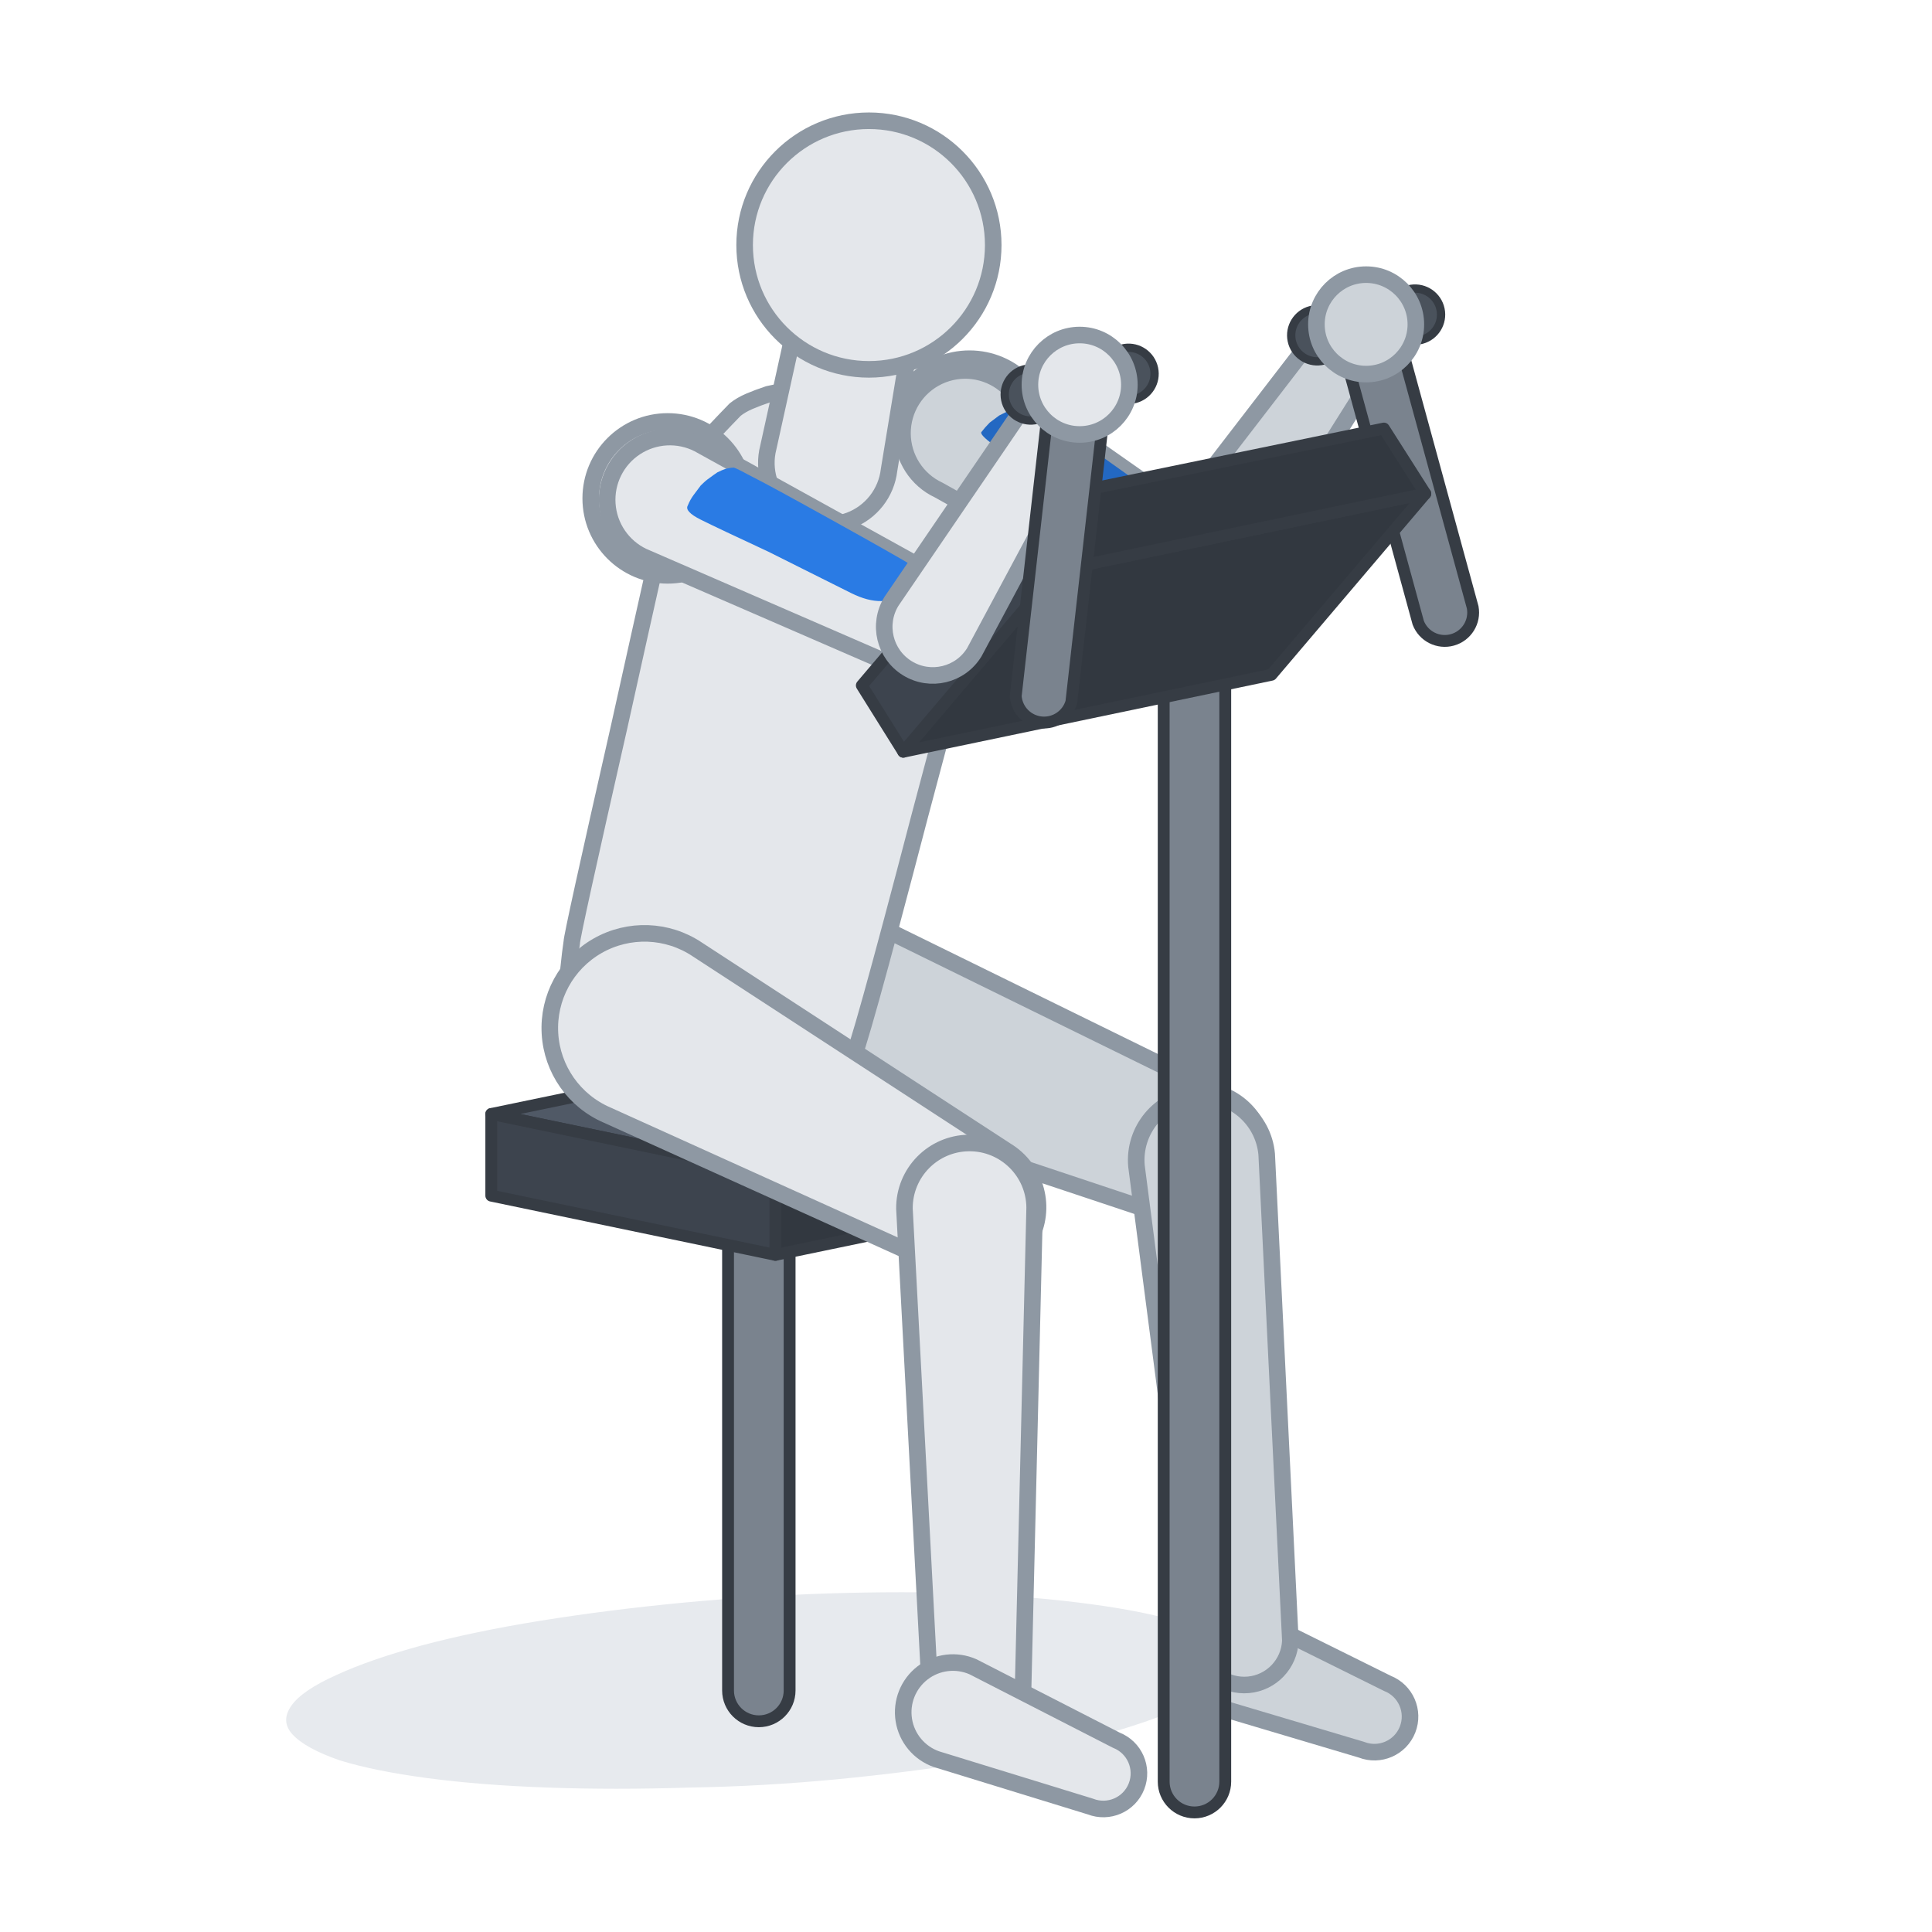
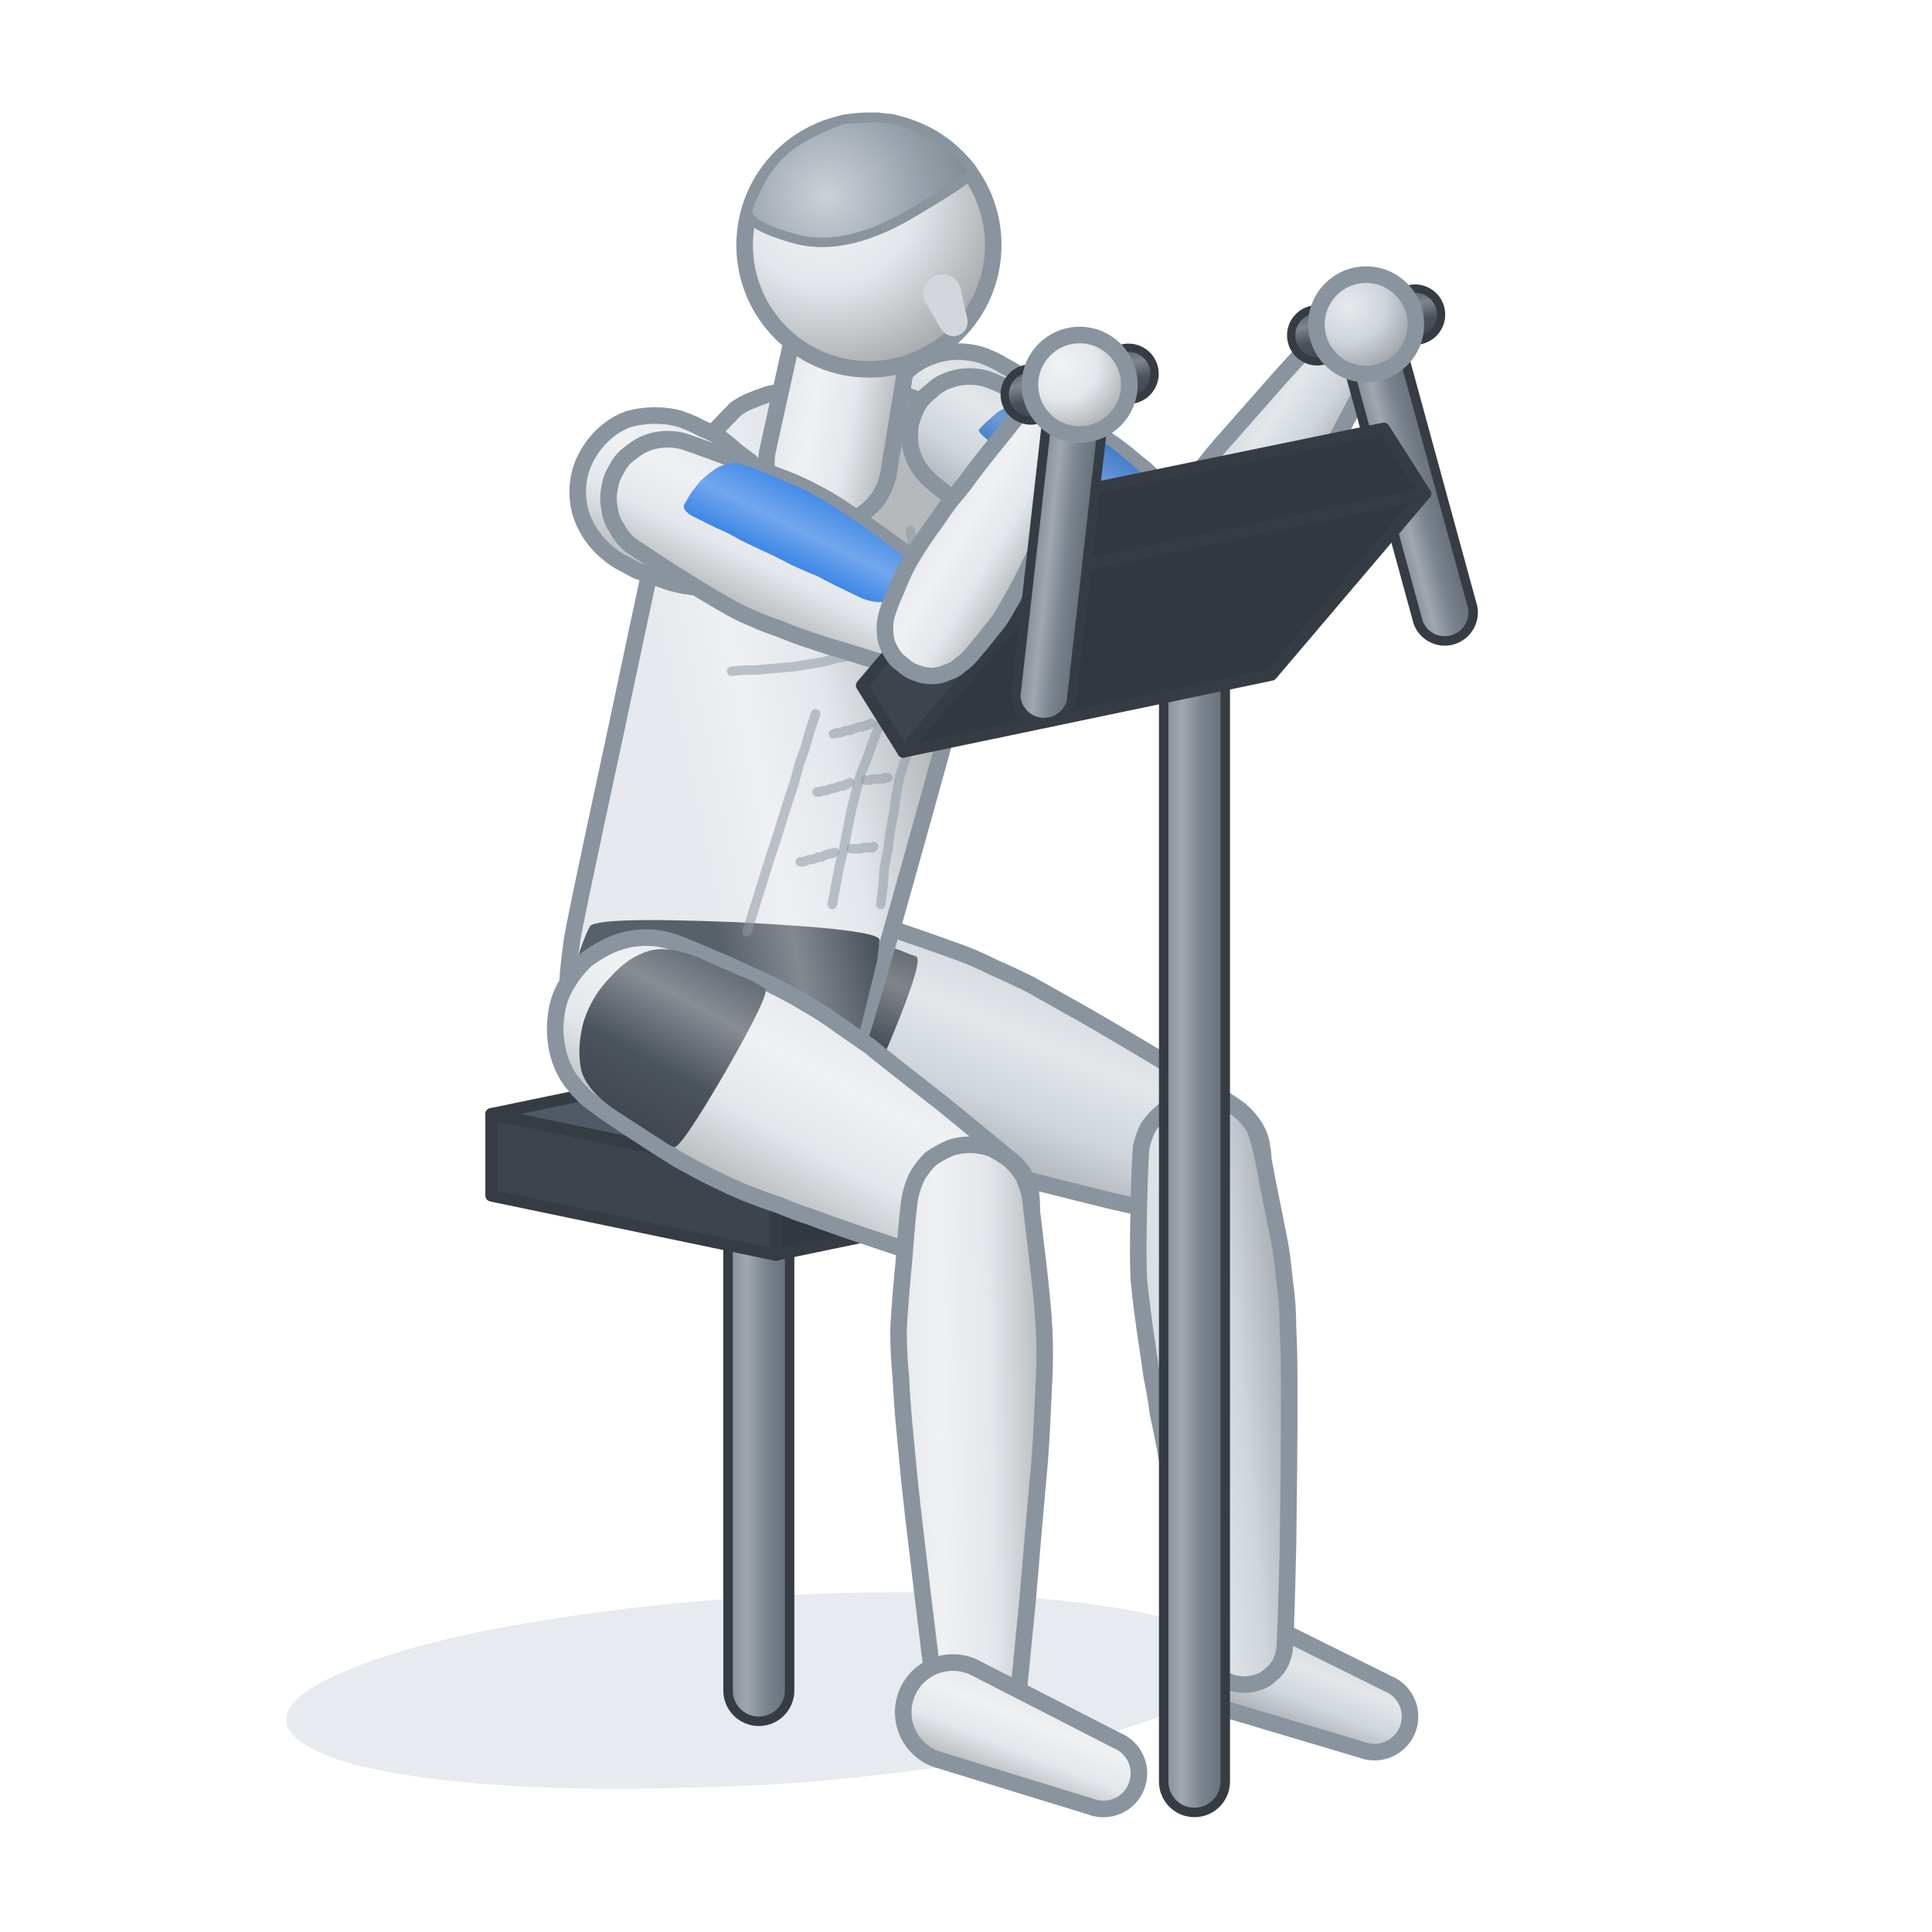
<svg xmlns="http://www.w3.org/2000/svg" viewBox="-72.6 -144.6 163.2 163.2">
+   <defs>
+     <linearGradient id="g3d2ab0" gradientUnits="userSpaceOnUse" x1="-11.1" y1="-22.3" x2="-5.9" y2="-22.3">
+       <stop offset="0" stop-color="#838c96" />
+       <stop offset=".3" stop-color="#a1a7af" />
+       <stop offset=".62" stop-color="#7a838e" />
+       <stop offset="1" stop-color="#676f78" />
+     </linearGradient>
+     <linearGradient id="g3d2ab1" gradientUnits="userSpaceOnUse" x1="15.7" y1="-62.3" x2="8.6" y2="-45">
+       <stop offset="0" stop-color="#d4d9df" />
+       <stop offset=".3" stop-color="#e3e7ea" />
+       <stop offset=".62" stop-color="#cfd5db" />
+       <stop offset="1" stop-color="#a1a6ab" />
+     </linearGradient>
+     <linearGradient id="g3d2ab2" gradientUnits="userSpaceOnUse" x1="15.7" y1="-62.3" x2="8.6" y2="-45">
+       <stop offset="0" stop-color="#4f565d" />
+       <stop offset=".3" stop-color="#80858a" />
+       <stop offset=".62" stop-color="#40474f" />
+       <stop offset="1" stop-color="#353b41" />
+     </linearGradient>
+     <linearGradient id="g3d2ab3" gradientUnits="userSpaceOnUse" x1="15.1" y1="-112.5" x2="7.5" y2="-100.5">
+       <stop offset="0" stop-color="#d4d9df" />
+       <stop offset=".3" stop-color="#e3e7ea" />
+       <stop offset=".62" stop-color="#cfd5db" />
+       <stop offset="1" stop-color="#a1a6ab" />
+     </linearGradient>
+     <linearGradient id="g3d2ab4" gradientUnits="userSpaceOnUse" x1="-15.8" y1="-84.1" x2="4.5" y2="-88.3">
+       <stop offset="0" stop-color="#e6e9ed" />
+       <stop offset=".3" stop-color="#eef0f3" />
+       <stop offset=".62" stop-color="#e3e7eb" />
+       <stop offset="1" stop-color="#b6b9bc" />
+     </linearGradient>
+     <linearGradient id="g3d2ab5" gradientUnits="userSpaceOnUse" x1="-15.8" y1="-84.1" x2="4.5" y2="-88.3">
+       <stop offset="0" stop-color="#586069" />
+       <stop offset=".3" stop-color="#848990" />
+       <stop offset=".62" stop-color="#4b535d" />
+       <stop offset="1" stop-color="#3f454e" />
+     </linearGradient>
+     <linearGradient id="g3d2ab6" gradientUnits="userSpaceOnUse" x1="38.4" y1="-6.1" x2="35.3" y2="1.7">
+       <stop offset="0" stop-color="#d4d9df" />
+       <stop offset=".3" stop-color="#e3e7ea" />
+       <stop offset=".62" stop-color="#cfd5db" />
+       <stop offset="1" stop-color="#a1a6ab" />
+     </linearGradient>
+     <linearGradient id="g3d2ab7" gradientUnits="userSpaceOnUse" x1="24" y1="-25.7" x2="37.4" y2="-26.9">
+       <stop offset="0" stop-color="#d4d9df" />
+       <stop offset=".3" stop-color="#e3e7ea" />
+       <stop offset=".62" stop-color="#cfd5db" />
+       <stop offset="1" stop-color="#a1a6ab" />
+     </linearGradient>
+     <linearGradient id="g3d2ab8" gradientUnits="userSpaceOnUse" x1="22.1" y1="-107.4" x2="15.2" y2="-96.4">
+       <stop offset="0" stop-color="#d4d9df" />
+       <stop offset=".3" stop-color="#e3e7ea" />
+       <stop offset=".62" stop-color="#cfd5db" />
+       <stop offset="1" stop-color="#a1a6ab" />
+     </linearGradient>
+     <linearGradient id="g3d2ab9" gradientUnits="userSpaceOnUse" x1="22.1" y1="-107.4" x2="15.2" y2="-96.4">
+       <stop offset="0" stop-color="#3574c7" />
+       <stop offset=".3" stop-color="#6d9bd6" />
+       <stop offset=".62" stop-color="#2368c2" />
+       <stop offset="1" stop-color="#1d56a0" />
+     </linearGradient>
+     <linearGradient id="g3d2ab10" gradientUnits="userSpaceOnUse" x1="-6.3" y1="-113.9" x2="3.9" y2="-112">
+       <stop offset="0" stop-color="#e6e9ed" />
+       <stop offset=".3" stop-color="#eff1f3" />
+       <stop offset=".62" stop-color="#e3e7eb" />
+       <stop offset="1" stop-color="#b1b4b7" />
+     </linearGradient>
+     <linearGradient id="g3d2ab11" gradientUnits="userSpaceOnUse" x1="0.1" y1="-58.4" x2="-8.8" y2="-42.1">
+       <stop offset="0" stop-color="#e6e9ed" />
+       <stop offset=".3" stop-color="#eff1f3" />
+       <stop offset=".62" stop-color="#e3e7eb" />
+       <stop offset="1" stop-color="#b1b4b7" />
+     </linearGradient>
+     <linearGradient id="g3d2ab12" gradientUnits="userSpaceOnUse" x1="0.1" y1="-58.4" x2="-8.8" y2="-42.1">
+       <stop offset="0" stop-color="#59616a" />
+       <stop offset=".3" stop-color="#878d93" />
+       <stop offset=".62" stop-color="#4b535d" />
+       <stop offset="1" stop-color="#3e444d" />
+     </linearGradient>
+     <radialGradient id="g3d2ab13" gradientUnits="userSpaceOnUse" cx="-2.8" cy="-128.1" r="15.2">
+       <stop offset="0" stop-color="#f1f3f5" />
+       <stop offset=".5" stop-color="#e3e7eb" />
+       <stop offset="1" stop-color="#aaadb0" />
+     </radialGradient>
+     <radialGradient id="g3d2ab14" gradientUnits="userSpaceOnUse" cx="-2.8" cy="-128.1" r="15.2">
+       <stop offset="0" stop-color="#ccd1d6" />
+       <stop offset=".5" stop-color="#9aa3ad" />
+       <stop offset="1" stop-color="#747a82" />
+     </radialGradient>
+     <linearGradient id="g3d2ab15" gradientUnits="userSpaceOnUse" x1="-10.6" y1="-107.7" x2="-16.9" y2="-94.9">
+       <stop offset="0" stop-color="#e6e9ed" />
+       <stop offset=".3" stop-color="#eff1f3" />
+       <stop offset=".62" stop-color="#e3e7eb" />
+       <stop offset="1" stop-color="#b1b4b7" />
+     </linearGradient>
+     <linearGradient id="g3d2ab16" gradientUnits="userSpaceOnUse" x1="30.4" y1="-108" x2="38.5" y2="-102.4">
+       <stop offset="0" stop-color="#d4d9df" />
+       <stop offset=".3" stop-color="#e3e7ea" />
+       <stop offset=".62" stop-color="#cfd5db" />
+       <stop offset="1" stop-color="#a1a6ab" />
+     </linearGradient>
+     <linearGradient id="g3d2ab17" gradientUnits="userSpaceOnUse" x1="2.9" y1="-21.8" x2="16.3" y2="-22">
+       <stop offset="0" stop-color="#e6e9ed" />
+       <stop offset=".3" stop-color="#eff1f3" />
+       <stop offset=".62" stop-color="#e3e7eb" />
+       <stop offset="1" stop-color="#b1b4b7" />
+     </linearGradient>
+     <linearGradient id="g3d2ab18" gradientUnits="userSpaceOnUse" x1="15.6" y1="-1.4" x2="12.5" y2="6.4">
+       <stop offset="0" stop-color="#e6e9ed" />
+       <stop offset=".3" stop-color="#eff1f3" />
+       <stop offset=".62" stop-color="#e3e7eb" />
+       <stop offset="1" stop-color="#b1b4b7" />
+     </linearGradient>
+     <linearGradient id="g3d2ab19" gradientUnits="userSpaceOnUse" x1="25.7" y1="-41.1" x2="30.9" y2="-41.1">
+       <stop offset="0" stop-color="#838c96" />
+       <stop offset=".3" stop-color="#a1a7af" />
+       <stop offset=".62" stop-color="#7a838e" />
+       <stop offset="1" stop-color="#676f78" />
+     </linearGradient>
+     <linearGradient id="g3d2ab20" gradientUnits="userSpaceOnUse" x1="43.8" y1="-104.3" x2="48.4" y2="-105.5">
+       <stop offset="0" stop-color="#838c96" />
+       <stop offset=".3" stop-color="#a1a7af" />
+       <stop offset=".62" stop-color="#7a838e" />
+       <stop offset="1" stop-color="#676f78" />
+     </linearGradient>
+     <linearGradient id="g3d2ab21" gradientUnits="userSpaceOnUse" x1="-2.2" y1="-102.8" x2="-7.9" y2="-91.2">
+       <stop offset="0" stop-color="#e6e9ed" />
+       <stop offset=".3" stop-color="#eff1f3" />
+       <stop offset=".62" stop-color="#e3e7eb" />
+       <stop offset="1" stop-color="#b1b4b7" />
+     </linearGradient>
+     <linearGradient id="g3d2ab22" gradientUnits="userSpaceOnUse" x1="-2.2" y1="-102.8" x2="-7.9" y2="-91.2">
+       <stop offset="0" stop-color="#3b86e6" />
+       <stop offset=".3" stop-color="#72a7ed" />
+       <stop offset=".62" stop-color="#2a7be4" />
+       <stop offset="1" stop-color="#2365bc" />
+     </linearGradient>
+     <linearGradient id="g3d2ab23" gradientUnits="userSpaceOnUse" x1="42.3" y1="-119.3" x2="43.2" y2="-115">
+       <stop offset="0" stop-color="#575e67" />
+       <stop offset=".3" stop-color="#7f858c" />
+       <stop offset=".62" stop-color="#4a525c" />
+       <stop offset="1" stop-color="#3f454e" />
+     </linearGradient>
+     <radialGradient id="g3d2ab24" gradientUnits="userSpaceOnUse" cx="41.3" cy="-118.8" r="6.1">
+       <stop offset="0" stop-color="#e7eaed" />
+       <stop offset=".5" stop-color="#cfd5db" />
+       <stop offset="1" stop-color="#9ba0a4" />
+     </radialGradient>
+     <linearGradient id="g3d2ab25" gradientUnits="userSpaceOnUse" x1="7.3" y1="-103" x2="15.7" y2="-97.9">
+       <stop offset="0" stop-color="#e6e9ed" />
+       <stop offset=".3" stop-color="#eff1f3" />
+       <stop offset=".62" stop-color="#e3e7eb" />
+       <stop offset="1" stop-color="#b1b4b7" />
+     </linearGradient>
+     <linearGradient id="g3d2ab26" gradientUnits="userSpaceOnUse" x1="14.7" y1="-99.1" x2="19.4" y2="-98.6">
+       <stop offset="0" stop-color="#838c96" />
+       <stop offset=".3" stop-color="#a1a7af" />
+       <stop offset=".62" stop-color="#7a838e" />
+       <stop offset="1" stop-color="#676f78" />
+     </linearGradient>
+     <linearGradient id="g3d2ab27" gradientUnits="userSpaceOnUse" x1="18.1" y1="-114.3" x2="19" y2="-110">
+       <stop offset="0" stop-color="#575e67" />
+       <stop offset=".3" stop-color="#7f858c" />
+       <stop offset=".62" stop-color="#4a525c" />
+       <stop offset="1" stop-color="#3f454e" />
+     </linearGradient>
+     <radialGradient id="g3d2ab28" gradientUnits="userSpaceOnUse" cx="17.1" cy="-113.8" r="6.1">
+       <stop offset="0" stop-color="#f1f3f5" />
+       <stop offset=".5" stop-color="#e3e7eb" />
+       <stop offset="1" stop-color="#aaadb0" />
+     </radialGradient>
+   </defs>
  <path d="M19.5,-9.1Q24,-8.5 27,-7.6Q29.9,-6.7 30.9,-5.5Q32,-4.3 31,-3Q30.1,-1.7 27.3,-0.4Q24.4,0.9 20,2.1Q15.6,3.2 9.9,4.2Q4.3,5.1 -1.9,5.7Q-8.2,6.3 -14.4,6.4Q-20.7,6.6 -26.3,6.4Q-32,6.2 -36.5,5.6Q-41,5 -43.9,4.1Q-46.8,3.1 -47.9,1.9Q-48.9,0.8 -48,-0.5Q-47.1,-1.8 -44.2,-3.1Q-41.4,-4.4 -37,-5.6Q-32.5,-6.8 -26.9,-7.7Q-21.3,-8.6 -15.1,-9.2Q-8.8,-9.8 -2.6,-10Q3.7,-10.2 9.4,-10Q15,-9.7 19.5,-9.1Z" fill="#e7eaee" />
-   <path d="M-5.9,-1.8L-5.9,-42.8A2.6,2.6 0 0 0 -11.1,-42.8L-11.1,-1.8A2.6,2.6 0 0 0 -5.9,-1.8Z" fill="#7a838e" stroke="#363c44" stroke-width="{SW0.6}" stroke-linejoin="round" />
+   <path d="M-5.9,-1.8L-5.9,-42.8A2.6,2.6 0 0 0 -11.1,-42.8L-11.1,-1.8A2.6,2.6 0 0 0 -5.9,-1.8Z" fill="url(#g3d2ab0)" stroke="#363c44" stroke-width="0.8" stroke-linejoin="round" />
  <path d="M-7.1,-45.5L-31.1,-50.5L-9.9,-54.9L14.1,-49.9Z" fill="#505966" stroke="#363c44" stroke-width="1" stroke-linejoin="round" />
  <path d="M-7.1,-45.5L-7.1,-38.6L14.1,-43L14.1,-49.9Z" fill="#323840" stroke="#363c44" stroke-width="1" stroke-linejoin="round" />
  <path d="M-7.1,-45.5L-31.1,-50.5L-31.1,-43.6L-7.1,-38.6Z" fill="#3d444e" stroke="#363c44" stroke-width="1" stroke-linejoin="round" />
-   <path d="M2.8,-107.8a6.5,6.5 0 1 0 13,0a6.5,6.5 0 1 0 -13,0Z" fill="#cdd3d9" stroke="#8e98a3" stroke-width="1.4" stroke-linejoin="round" />
-   <path d="M-7.1,-52.9L27.1,-41.5A5.6,5.6 0 0 0 31.3,-51.8L-1.1,-67.7A8,8 0 1 0 -7.1,-52.9Z" fill="#cdd3d9" stroke="#8e98a3" stroke-width="1.4" stroke-linejoin="round" />
-   <path d="M-24.6,-56.3Q-25,-56.9 -24.9,-58.8Q-24.7,-60.6 -24.6,-62.5Q-24.4,-64.4 -24.3,-65Q-24.3,-65.6 -20.3,-83.2Q-16.4,-100.8 -16.2,-101.4Q-16,-102 -15.4,-103.3Q-14.9,-104.6 -14.7,-105.2Q-14.5,-105.7 -12.7,-107.7Q-10.9,-109.6 -10.5,-110Q-10,-110.4 -9.3,-110.7Q-8.6,-111 -7.7,-111.3Q-6.8,-111.5 -5.7,-111.7Q-4.6,-111.9 -3.4,-111.9Q-2.3,-112 -1.1,-111.9Q0.1,-111.9 1.2,-111.7Q2.3,-111.6 3.3,-111.4Q4.3,-111.1 5,-110.8Q5.8,-110.5 6.3,-110.1Q6.8,-109.7 8.3,-108Q9.9,-106.2 10.1,-105.7Q10.3,-105.2 10.7,-103.1Q11.1,-101.1 10.9,-99.1Q10.8,-97.2 10.6,-96.5Q10.5,-95.9 5.1,-75.7Q-0.2,-55.4 -0.7,-54.9Q-1.1,-54.3 -2,-53.9Q-2.9,-53.4 -4.1,-53.1Q-5.3,-52.7 -6.8,-52.5Q-8.2,-52.3 -9.8,-52.3Q-11.4,-52.2 -13,-52.3Q-14.7,-52.4 -16.2,-52.6Q-17.8,-52.9 -19.2,-53.3Q-20.6,-53.6 -21.7,-54.1Q-22.8,-54.6 -23.5,-55.1Q-24.3,-55.7 -24.6,-56.3Z" fill="#e4e7eb" stroke="#8e98a3" stroke-width="1.4" stroke-linejoin="round" />
-   <path d="M29.3,-0.7L42.4,3.2A3,3 0 0 0 44.6,-2.4L32.3,-8.5A4.2,4.2 0 1 0 29.3,-0.7Z" fill="#cdd3d9" stroke="#8e98a3" stroke-width="1.4" stroke-linejoin="round" />
-   <path d="M23.4,-46.1L28.7,-5.3A3.9,3.9 0 0 0 36.4,-6L34.4,-47.1A5.5,5.5 0 1 0 23.4,-46.1Z" fill="#cdd3d9" stroke="#8e98a3" stroke-width="1.4" stroke-linejoin="round" />
-   <path d="M6.7,-103.2L26,-92.4A4.1,4.1 0 0 0 30.4,-99.4L12.3,-112.1A5.3,5.3 0 1 0 6.7,-103.2Z" fill="#cdd3d9" stroke="#8e98a3" stroke-width="1.4" stroke-linejoin="round" />
-   <path d="M14.8,-104.7Q10,-107.7 10.3,-108.1Q10.6,-108.5 11,-108.9Q11.4,-109.2 11.8,-109.5Q12.2,-109.7 12.6,-109.9Q13,-110.1 13.4,-110.1Q13.9,-110.2 14.2,-110.2Q14.6,-110.1 15.7,-109.3Q16.9,-108.6 22.5,-104.6Q28.1,-100.7 26.2,-99.6Q24.3,-98.6 21.9,-100.1Q19.5,-101.6 14.8,-104.7Z" fill="#2368c2" />
-   <path d="M2.5,-104.9L4.9,-119.5A4.8,4.8 0 0 0 -4.5,-121.3L-7.7,-106.8A5.2,5.2 0 1 0 2.5,-104.9Z" fill="#e4e7eb" stroke="#8e98a3" stroke-width="1.4" stroke-linejoin="round" />
-   <path d="M-21.3,-50.4L7,-37.6A5.6,5.6 0 0 0 12.4,-47.4L-13.7,-64.4A8,8 0 1 0 -21.3,-50.4Z" fill="#e4e7eb" stroke="#8e98a3" stroke-width="1.4" stroke-linejoin="round" />
-   <path d="M-9.7,-123.9a10.5,10.5 0 1 0 21,0a10.5,10.5 0 1 0 -21,0Z" fill="#e4e7eb" stroke="#8e98a3" stroke-width="1.4" stroke-linejoin="round" />
-   <path d="M-22.7,-102.5a6.5,6.5 0 1 0 13,0a6.5,6.5 0 1 0 -13,0Z" fill="#e4e7eb" stroke="#8e98a3" stroke-width="1.4" stroke-linejoin="round" />
-   <path d="M31.5,-93.9L43.4,-112.8A3,3 0 0 0 38.5,-116.3L24.8,-98.5A4.1,4.1 0 1 0 31.5,-93.9Z" fill="#cdd3d9" stroke="#8e98a3" stroke-width="1.4" stroke-linejoin="round" />
-   <path d="M3.8,-42.5L6,-0.9A3.9,3.9 0 0 0 13.8,-1L14.8,-42.6A5.5,5.5 0 1 0 3.8,-42.5Z" fill="#e4e7eb" stroke="#8e98a3" stroke-width="1.4" stroke-linejoin="round" />
-   <path d="M6.5,4L19.5,8A3,3 0 0 0 21.7,2.4L9.6,-3.8A4.2,4.2 0 1 0 6.5,4Z" fill="#e4e7eb" stroke="#8e98a3" stroke-width="1.4" stroke-linejoin="round" />
-   <path d="M30.9,5.9L30.9,-88A2.6,2.6 0 0 0 25.7,-88L25.7,5.9A2.6,2.6 0 0 0 30.9,5.9Z" fill="#7a838e" stroke="#363c44" stroke-width="{SW0.6}" stroke-linejoin="round" />
-   <path d="M40.5,-116.5L47.2,-92A2.4,2.4 0 0 0 51.8,-93.3L45.1,-117.8A2.4,2.4 0 0 0 40.5,-116.5Z" fill="#7a838e" stroke="#363c44" stroke-width="{SW0.6}" stroke-linejoin="round" />
-   <path d="M-18.3,-97.6L4.5,-87.7A4.1,4.1 0 0 0 8.1,-95.1L-13.6,-107.1A5.3,5.3 0 1 0 -18.3,-97.6Z" fill="#e4e7eb" stroke="#8e98a3" stroke-width="1.4" stroke-linejoin="round" />
-   <path d="M-13.4,-100.7Q-14.8,-101.4 -14.5,-101.9Q-14.3,-102.4 -14,-102.8Q-13.7,-103.2 -13.4,-103.6Q-13,-104 -12.7,-104.2Q-12.3,-104.5 -12,-104.7Q-11.6,-104.9 -11.3,-105Q-10.9,-105.1 -10.6,-105.1Q-10.3,-105 -9,-104.3Q-7.6,-103.6 -2.2,-100.6Q3.2,-97.6 4.5,-96.8Q5.8,-96.1 4,-94.6Q2.1,-93.1 -0.7,-94.5Q-3.5,-95.9 -7.7,-98Q-12,-100 -13.4,-100.7Z" fill="#2a7be4" />
-   <path d="M39,-114.1L47.5,-115.9A2.2,2.2 0 0 0 46.6,-120.2L38.1,-118.4A2.2,2.2 0 0 0 39,-114.1Z" fill="#4a525c" stroke="#363c44" stroke-width="0.7" stroke-linejoin="round" />
+   <path d="M-12.2,-59.1Q-12.4,-60.5 -12.2,-61.8Q-11.9,-63.1 -11.2,-64.3Q-10.6,-65.5 -9.5,-66.4Q-8.5,-67.2 -7.2,-67.7Q-6,-68.2 -4.6,-68.2Q-3.2,-68.2 0.1,-67Q3.5,-65.9 5.2,-65.3Q6.9,-64.7 8.3,-64.2Q9.7,-63.7 11.3,-62.9Q12.9,-62.2 14.5,-61.4Q16.1,-60.5 17.7,-59.6Q19.2,-58.8 25.4,-55.1Q31.5,-51.4 32.2,-50.8Q32.9,-50.2 33.4,-49.4Q33.9,-48.6 34,-47.7Q34.2,-46.8 34,-45.9Q33.9,-45 33.4,-44.2Q32.9,-43.4 32.2,-42.8Q31.5,-42.2 30.7,-41.9Q29.8,-41.6 28.9,-41.6Q28,-41.6 21.1,-43.2Q14.2,-44.9 12.5,-45.4Q10.8,-45.8 9.1,-46.3Q7.4,-46.8 6,-47.3Q4.6,-47.8 2.9,-48.4Q1.2,-49.1 -0.4,-49.8Q-2,-50.6 -5.3,-52.2Q-8.5,-53.7 -9.5,-54.6Q-10.6,-55.5 -11.2,-56.6Q-11.9,-57.8 -12.2,-59.1Z" fill="url(#g3d2ab1)" stroke="#8a949f" stroke-width="1.4" stroke-linejoin="round" />
+   <path d="M-9.3,-57.8Q-9.3,-59.9 -8.4,-62Q-7.5,-64.2 -6.1,-65.6Q-4.6,-67.1 -0.9,-65.8Q2.9,-64.5 3.5,-64.3Q4.2,-64 4.8,-63.8Q5.4,-63.5 2.9,-57.4Q0.4,-51.3 -0.2,-51.5Q-0.8,-51.8 -1.4,-52.1Q-2,-52.4 -5.7,-54.1Q-9.3,-55.8 -9.3,-57.8Z" fill="url(#g3d2ab2)" />
+   <path d="M1.9,-107.2Q1.7,-108.4 1.9,-109.5Q2.1,-110.6 2.7,-111.6Q3.3,-112.6 4.2,-113.4Q5,-114.1 6.1,-114.5Q7.2,-114.9 8.3,-114.9Q9.5,-114.9 10.6,-114.5Q11.6,-114.1 12.2,-113.7Q12.8,-113.4 13.1,-113.2Q13.4,-113 14.3,-112.2Q15.2,-111.5 15.4,-111.3Q15.7,-111 15.9,-110.8Q16.1,-110.5 16.3,-110.3Q16.5,-110 17.3,-108.9Q18.1,-107.9 18.5,-107.1Q19,-106.4 19.1,-105.5Q19.3,-104.7 19.1,-103.8Q19,-102.9 18.5,-102.2Q18.1,-101.4 17.4,-100.9Q16.8,-100.3 16,-100Q15.1,-99.7 14.3,-99.7Q13.4,-99.7 12.1,-100Q10.9,-100.2 10.5,-100.3Q10.2,-100.4 9.9,-100.4Q9.6,-100.5 8.5,-100.9Q7.5,-101.3 7.2,-101.4Q6.8,-101.5 6.5,-101.7Q6.2,-101.9 5.6,-102.3Q5,-102.7 4.2,-103.4Q3.3,-104.1 2.7,-105.1Q2.1,-106.1 1.9,-107.2Z" fill="url(#g3d2ab3)" stroke="#8a949f" stroke-width="1.4" stroke-linejoin="round" />
+   <path d="M-24.6,-56.3Q-25,-56.9 -24.9,-58.8Q-24.7,-60.6 -24.6,-62.5Q-24.4,-64.4 -24.3,-65Q-24.3,-65.6 -20.5,-83.2Q-16.8,-100.7 -16.6,-101.3Q-16.3,-101.9 -15.8,-103.2Q-15.3,-104.6 -15,-105.1Q-14.8,-105.7 -12.8,-107.6Q-10.9,-109.6 -10.5,-110Q-10,-110.4 -9.3,-110.7Q-8.6,-111 -7.7,-111.3Q-6.8,-111.5 -5.7,-111.7Q-4.6,-111.9 -3.4,-111.9Q-2.3,-112 -1.1,-111.9Q0.1,-111.9 1.2,-111.7Q2.3,-111.6 3.3,-111.4Q4.3,-111.1 5,-110.8Q5.8,-110.5 6.3,-110.1Q6.8,-109.7 8.6,-108Q10.4,-106.3 10.6,-105.7Q10.8,-105.2 11.2,-103.1Q11.7,-101.1 11.6,-99.1Q11.4,-97.1 5.6,-76.3Q-0.2,-55.4 -0.7,-54.9Q-1.1,-54.3 -2,-53.9Q-2.9,-53.4 -4.1,-53.1Q-5.3,-52.7 -6.8,-52.5Q-8.2,-52.3 -9.8,-52.3Q-11.4,-52.2 -13,-52.3Q-14.7,-52.4 -16.2,-52.6Q-17.8,-52.9 -19.2,-53.3Q-20.6,-53.6 -21.7,-54.1Q-22.8,-54.6 -23.5,-55.1Q-24.3,-55.7 -24.6,-56.3Z" fill="url(#g3d2ab4)" stroke="#8a949f" stroke-width="1.4" stroke-linejoin="round" />
+   <path d="M-22.4,-53.7Q-24.6,-55 -24.2,-59.4Q-23.9,-63.8 -23.5,-64.6Q-23.2,-65.5 -22.8,-66.3Q-22.5,-67.2 -10.4,-66.7Q1.7,-66.1 1.7,-65.2Q1.6,-64.4 1.5,-63.5Q1.3,-62.6 0.2,-58.2Q-0.8,-53.8 -3.2,-52.8Q-5.5,-51.8 -9.2,-51.6Q-12.8,-51.3 -16.5,-51.9Q-20.1,-52.5 -22.4,-53.7Z" fill="url(#g3d2ab5)" />
+   <path d="M-2.3,-68.2L-2,-69.8L-1.7,-71.4L-1.3,-73L-1,-74.6L-0.7,-76.1L-0.3,-77.7L0.1,-79.2L0.7,-80.7L1.2,-82.1L1.8,-83.6L2.3,-85.1L2.8,-86.5" fill="none" stroke="#8f99a4" stroke-opacity=".55" stroke-width="0.8" stroke-linecap="round" />
+   <path d="M4.3,-91.8L4.5,-92.4L4.7,-92.9L4.8,-93.5L5,-94.1L5,-94.8L4.9,-95.5L4.8,-96.2L4.7,-96.9L4.6,-97.7L4.5,-98.4L4.4,-99.1L4.3,-99.8" fill="none" stroke="#8f99a4" stroke-opacity=".55" stroke-width="0.8" stroke-linecap="round" />
+   <path d="M-5,-71.8L-4.7,-71.8L-4.5,-71.9L-4.2,-72L-4,-72L-3.7,-72.1L-3.5,-72.2L-3.2,-72.2L-3,-72.3L-2.8,-72.4L-2.5,-72.5L-2.3,-72.5L-2.1,-72.6" fill="none" stroke="#8f99a4" stroke-opacity=".55" stroke-width="0.8" stroke-linecap="round" />
+   <path d="M1.2,-73.1L1.1,-73L0.9,-73L0.8,-73L0.6,-73L0.5,-73L0.3,-73L0.1,-72.9L-0,-72.9L-0.2,-72.9L-0.4,-72.9L-0.6,-72.9L-0.7,-72.9" fill="none" stroke="#8f99a4" stroke-opacity=".55" stroke-width="0.8" stroke-linecap="round" />
+   <path d="M-3.6,-77.7L-3.4,-77.7L-3.1,-77.8L-2.9,-77.8L-2.6,-77.9L-2.4,-78L-2.2,-78L-1.9,-78.1L-1.7,-78.2L-1.4,-78.2L-1.2,-78.3L-1,-78.4L-0.8,-78.5" fill="none" stroke="#8f99a4" stroke-opacity=".55" stroke-width="0.8" stroke-linecap="round" />
+   <path d="M2.4,-78.9L2.2,-78.9L2.1,-78.9L2,-78.8L1.8,-78.8L1.7,-78.8L1.5,-78.8L1.4,-78.8L1.2,-78.8L1.1,-78.8L0.9,-78.7L0.7,-78.7L0.5,-78.7" fill="none" stroke="#8f99a4" stroke-opacity=".55" stroke-width="0.8" stroke-linecap="round" />
+   <path d="M-2.2,-82.6L-1.9,-82.7L-1.6,-82.7L-1.4,-82.8L-1.1,-82.9L-0.8,-82.9L-0.6,-83L-0.3,-83.1L-0,-83.2L0.2,-83.2L0.5,-83.3L0.8,-83.4L1,-83.5" fill="none" stroke="#8f99a4" stroke-opacity=".55" stroke-width="0.8" stroke-linecap="round" />
+   <path d="M4.6,-84L4.4,-84L4.3,-84L4.1,-83.9L3.9,-83.9L3.8,-83.9L3.6,-83.9L3.4,-83.9L3.2,-83.8L3.1,-83.8L2.9,-83.8L2.7,-83.8L2.5,-83.8" fill="none" stroke="#8f99a4" stroke-opacity=".55" stroke-width="0.8" stroke-linecap="round" />
+   <path d="M-10.8,-87.9L-9.8,-88L-8.7,-88L-7.7,-88.1L-6.5,-88.2L-5.4,-88.3L-4.2,-88.5L-3,-88.7L-1.9,-89L-0.7,-89.2L0.4,-89.5L1.6,-89.9L2.7,-90.2" fill="none" stroke="#8f99a4" stroke-opacity=".55" stroke-width="0.8" stroke-linecap="round" />
+   <path d="M8.8,-91.2L8.4,-91.1L7.9,-91L7.3,-90.9L6.7,-90.8L5.9,-90.8L5.2,-90.7" fill="none" stroke="#8f99a4" stroke-opacity=".55" stroke-width="0.8" stroke-linecap="round" />
+   <path d="M-9.5,-65.9L-9,-67.5L-8.5,-69.1L-8,-70.7L-7.5,-72.3L-7,-73.8L-6.5,-75.4L-6,-77L-5.5,-78.5L-5.1,-80L-4.6,-81.4L-4.2,-82.8L-3.7,-84.3" fill="none" stroke="#8f99a4" stroke-opacity=".55" stroke-width="0.8" stroke-linecap="round" />
+   <path d="M1.8,-68.2L2,-69.8L2.1,-71.3L2.4,-72.8L2.6,-74.4L2.9,-75.9L3.1,-77.4L3.4,-79L3.9,-80.5L4.5,-82L5.2,-83.4L5.8,-84.9L6.4,-86.4" fill="none" stroke="#8f99a4" stroke-opacity=".55" stroke-width="0.8" stroke-linecap="round" />
+   <path d="M29.3,-0.7L42.4,3.2A3,3 0 0 0 44.6,-2.4L32.3,-8.5A4.2,4.2 0 1 0 29.3,-0.7Z" fill="url(#g3d2ab6)" stroke="#8a949f" stroke-width="1.4" stroke-linejoin="round" />
+   <path d="M23.6,-36.5Q23.5,-38.6 23.6,-42.7Q23.7,-46.8 23.8,-47.7Q24,-48.6 24.4,-49.4Q24.9,-50.1 25.6,-50.7Q26.3,-51.3 27.1,-51.6Q28,-51.9 28.9,-51.9Q29.8,-51.9 30.6,-51.6Q31.5,-51.3 32.2,-50.7Q32.9,-50.1 33.3,-49.4Q33.8,-48.6 34.5,-44.6Q35.3,-40.7 35.5,-39.6Q35.7,-38.6 35.9,-36.5Q36.2,-34.5 36.2,-32.4Q36.3,-30.4 36.3,-28.3Q36.3,-26.3 36.3,-24.2Q36.3,-22.2 36.2,-14Q36,-5.8 35.9,-5.2Q35.8,-4.6 35.5,-4Q35.2,-3.5 34.7,-3.1Q34.3,-2.7 33.7,-2.5Q33.1,-2.3 32.5,-2.3Q31.9,-2.3 31.3,-2.5Q30.8,-2.7 30.3,-3.1Q29.8,-3.5 29.5,-4Q29.2,-4.6 27.7,-12.5Q26.1,-20.4 25.8,-22.4Q25.4,-24.4 25.2,-25.3Q25.1,-26.3 24.7,-28.3Q24.4,-30.4 24.1,-32.4Q23.8,-34.5 23.6,-36.5Z" fill="url(#g3d2ab7)" stroke="#8a949f" stroke-width="1.4" stroke-linejoin="round" />
+   <path d="M4.3,-106.9Q4.2,-107.8 4.3,-108.7Q4.5,-109.5 4.9,-110.3Q5.4,-111.1 6.1,-111.6Q6.7,-112.2 7.6,-112.5Q8.4,-112.8 9.3,-112.8Q10.2,-112.8 11,-112.5Q11.8,-112.2 14.8,-110.8Q17.8,-109.4 18.8,-108.8Q19.8,-108.3 20.7,-107.6Q21.6,-107 22.5,-106.3Q23.3,-105.6 24.1,-105Q24.8,-104.3 25.6,-103.6Q26.4,-102.9 28.7,-100.7Q31,-98.5 31.3,-98Q31.7,-97.4 31.8,-96.7Q31.9,-96 31.8,-95.4Q31.7,-94.7 31.3,-94.1Q31,-93.5 30.5,-93.1Q30,-92.7 29.3,-92.4Q28.7,-92.2 28,-92.2Q27.3,-92.2 26.7,-92.4Q26.1,-92.7 22.9,-93.9Q19.8,-95.1 18.8,-95.5Q17.7,-95.9 16.7,-96.3Q15.7,-96.8 14.7,-97.4Q13.8,-97.9 12.9,-98.5Q12,-99.2 9.3,-101.3Q6.7,-103.4 6.1,-103.9Q5.4,-104.5 4.9,-105.3Q4.5,-106 4.3,-106.9Z" fill="url(#g3d2ab8)" stroke="#8a949f" stroke-width="1.4" stroke-linejoin="round" />
+   <path d="M17,-103.2Q9.7,-107.9 10.1,-108.3Q10.5,-108.8 10.9,-109.1Q11.3,-109.5 11.7,-109.8Q12.2,-110.1 12.6,-110.3Q13.1,-110.5 13.5,-110.5Q14,-110.6 14.4,-110.6Q14.8,-110.5 15.7,-110.1Q16.6,-109.7 17.5,-109.2Q18.4,-108.7 19.3,-108.2Q20.1,-107.6 21,-107Q21.8,-106.4 22.6,-105.7Q23.4,-105 24.2,-104.3Q25,-103.6 26.6,-102.1Q28.1,-100.6 26.2,-99.6Q24.3,-98.6 17,-103.2Z" fill="url(#g3d2ab9)" />
+   <path d="M2.5,-104.9L4.9,-119.5A4.8,4.8 0 0 0 -4.5,-121.3L-7.7,-106.8A5.2,5.2 0 1 0 2.5,-104.9Z" fill="url(#g3d2ab10)" stroke="#8a949f" stroke-width="1.4" stroke-linejoin="round" />
+   <path d="M-25.6,-56.4Q-25.8,-57.7 -25.6,-59Q-25.4,-60.4 -24.7,-61.5Q-24,-62.7 -23,-63.6Q-21.9,-64.4 -20.7,-64.9Q-19.4,-65.4 -18,-65.4Q-16.7,-65.4 -15.4,-64.9Q-14.1,-64.4 -11.3,-63.2Q-8.4,-61.9 -7,-61.2Q-5.6,-60.5 -4.3,-59.7Q-2.9,-58.9 -1.7,-58Q-0.4,-57.1 0.9,-56.2Q2.1,-55.2 7.1,-51.3Q12,-47.3 12.7,-46.7Q13.4,-46.2 13.9,-45.4Q14.3,-44.6 14.5,-43.7Q14.6,-42.7 14.5,-41.8Q14.3,-40.9 13.9,-40.1Q13.4,-39.3 12.7,-38.7Q12,-38.2 11.1,-37.8Q10.3,-37.5 9.3,-37.5Q8.4,-37.5 2.8,-39.4Q-2.9,-41.3 -4.1,-41.8Q-5.4,-42.2 -6.8,-42.8Q-8.3,-43.3 -9.8,-43.9Q-11.2,-44.5 -12.6,-45.2Q-14,-45.9 -15.4,-46.7Q-16.7,-47.5 -19.3,-49.2Q-21.9,-50.9 -23,-51.8Q-24,-52.7 -24.7,-53.8Q-25.4,-55 -25.6,-56.4Z" fill="url(#g3d2ab11)" stroke="#8a949f" stroke-width="1.4" stroke-linejoin="round" />
+   <path d="M-23.5,-54.2Q-23.9,-56.1 -23.3,-58.3Q-22.6,-60.5 -21,-62.1Q-19.5,-63.8 -17.7,-64.3Q-15.8,-64.8 -12.7,-63.3Q-9.5,-61.9 -9,-61.7Q-8.5,-61.4 -8,-61.1Q-7.4,-60.9 -11.3,-54.1Q-15.2,-47.4 -15.7,-47.7Q-16.3,-48 -16.7,-48.3Q-17.2,-48.6 -20.1,-50.5Q-23,-52.3 -23.5,-54.2Z" fill="url(#g3d2ab12)" />
+   <path d="M-9.7,-123.9a10.5,10.5 0 1 0 21,0a10.5,10.5 0 1 0 -21,0Z" fill="url(#g3d2ab13)" stroke="#8a949f" stroke-width="1.4" stroke-linejoin="round" />
+   <path d="M-5.7,-124.5Q-9.9,-125.7 -9.4,-127Q-9,-128.2 -8.1,-129.8Q-7.1,-131.3 -6.1,-132.1Q-5.1,-132.9 -3.6,-133.6Q-2.1,-134.3 -1.7,-134.4Q-1.3,-134.6 -0,-134.6Q1.3,-134.7 1.6,-134.7Q1.9,-134.6 2.3,-134.6Q2.7,-134.6 3,-134.5Q3.4,-134.4 3.7,-134.3Q4,-134.2 4.3,-134.1Q4.6,-133.9 5.9,-133.3Q7.1,-132.8 8.3,-131.6Q9.5,-130.5 9.6,-130.1Q9.7,-129.7 4.1,-126.4Q-1.5,-123.2 -5.7,-124.5Z" fill="url(#g3d2ab14)" stroke="#8a949f" stroke-width="0.8" stroke-linejoin="round" />
+   <path d="M5.5,-119.2L6.9,-116.8A1.2,1.2 0 0 0 9.1,-117.7L8.5,-120.4A1.6,1.6 0 1 0 5.5,-119.2Z" fill="#d3d7db" />
+   <path d="M-23.7,-101.9Q-23.9,-103 -23.7,-104.2Q-23.5,-105.3 -22.9,-106.3Q-22.3,-107.3 -21.5,-108Q-20.6,-108.8 -19.5,-109.2Q-18.4,-109.5 -17.3,-109.5Q-16.1,-109.5 -15.1,-109.2Q-14,-108.8 -13.3,-108.4Q-12.6,-108.1 -12.2,-107.9Q-11.9,-107.7 -11.6,-107.5Q-11.2,-107.2 -10.4,-106.5Q-9.5,-105.8 -9.2,-105.6Q-9,-105.3 -8.7,-105.1Q-8.4,-104.8 -7.4,-103.8Q-6.4,-102.8 -6,-102Q-5.5,-101.3 -5.4,-100.4Q-5.2,-99.6 -5.4,-98.7Q-5.5,-97.8 -6,-97.1Q-6.4,-96.3 -7.1,-95.8Q-7.7,-95.2 -8.6,-94.9Q-9.4,-94.6 -10.2,-94.6Q-11.1,-94.6 -12.6,-94.8Q-14.1,-95 -14.5,-95.1Q-14.8,-95.1 -15.2,-95.2Q-15.6,-95.3 -16,-95.4Q-16.3,-95.5 -17.4,-95.9Q-18.5,-96.3 -18.8,-96.4Q-19.2,-96.6 -19.9,-97Q-20.6,-97.3 -21.5,-98.1Q-22.3,-98.8 -22.9,-99.8Q-23.5,-100.8 -23.7,-101.9Z" fill="url(#g3d2ab15)" stroke="#8a949f" stroke-width="1.4" stroke-linejoin="round" />
+   <path d="M24.1,-95.4Q24,-96 24.1,-96.7Q24.3,-97.4 24.8,-98.4Q25.3,-99.3 25.8,-100.3Q26.3,-101.3 26.7,-102Q27.1,-102.7 27.7,-103.6Q28.4,-104.5 29.1,-105.3Q29.8,-106.2 30.5,-107Q31.3,-107.9 32,-108.7Q32.8,-109.6 35.7,-112.9Q38.7,-116.2 39.1,-116.5Q39.5,-116.9 39.9,-117Q40.4,-117.2 40.9,-117.2Q41.4,-117.2 41.8,-117Q42.3,-116.9 42.6,-116.5Q43,-116.2 43.3,-115.8Q43.5,-115.4 43.6,-114.9Q43.7,-114.4 43.6,-114Q43.5,-113.5 41.4,-109.6Q39.4,-105.8 38.8,-104.8Q38.3,-103.8 37.8,-102.9Q37.3,-101.9 36.9,-101.2Q36.5,-100.6 35.9,-99.6Q35.3,-98.6 34.7,-97.7Q34.1,-96.8 33.4,-95.9Q32.6,-95.1 31.8,-94.3Q31.1,-93.5 30.6,-93Q30,-92.6 29.4,-92.3Q28.7,-92.1 28,-92.1Q27.3,-92.1 26.7,-92.3Q26,-92.6 25.5,-93Q25,-93.5 24.6,-94.1Q24.3,-94.7 24.1,-95.4Z" fill="url(#g3d2ab16)" stroke="#8a949f" stroke-width="1.4" stroke-linejoin="round" />
+   <path d="M3.5,-28.2Q3.3,-30.2 3.3,-32.3Q3.4,-34.4 3.8,-38.6Q4.1,-42.7 4.3,-43.6Q4.5,-44.5 4.9,-45.3Q5.4,-46.1 6,-46.7Q6.7,-47.2 7.6,-47.6Q8.4,-47.9 9.3,-47.9Q10.2,-47.9 11.1,-47.6Q11.9,-47.2 12.6,-46.7Q13.3,-46.1 13.8,-45.3Q14.2,-44.5 14.4,-43.6Q14.5,-42.7 15,-38.6Q15.5,-34.4 15.6,-32.3Q15.7,-30.2 15.6,-28.2Q15.5,-26.1 15.4,-24Q15.3,-21.9 15.1,-19.8Q14.9,-17.7 14.2,-9.4Q13.4,-1.1 13.3,-0.5Q13.2,0.1 12.9,0.7Q12.6,1.2 12.1,1.6Q11.6,2 11.1,2.2Q10.5,2.4 9.9,2.4Q9.3,2.4 8.7,2.2Q8.1,2 7.7,1.6Q7.2,1.2 6.9,0.7Q6.6,0.1 6.5,-0.5Q6.4,-1.1 5.4,-9.4Q4.4,-17.7 4.2,-19.8Q4,-21.9 3.8,-24Q3.6,-26.1 3.5,-28.2Z" fill="url(#g3d2ab17)" stroke="#8a949f" stroke-width="1.4" stroke-linejoin="round" />
+   <path d="M6.5,4L19.5,8A3,3 0 0 0 21.7,2.4L9.6,-3.8A4.2,4.2 0 1 0 6.5,4Z" fill="url(#g3d2ab18)" stroke="#8a949f" stroke-width="1.4" stroke-linejoin="round" />
+   <path d="M30.9,5.9L30.9,-88A2.6,2.6 0 0 0 25.7,-88L25.7,5.9A2.6,2.6 0 0 0 30.9,5.9Z" fill="url(#g3d2ab19)" stroke="#363c44" stroke-width="0.8" stroke-linejoin="round" />
+   <path d="M40.5,-116.5L47.2,-92A2.4,2.4 0 0 0 51.8,-93.3L45.1,-117.8A2.4,2.4 0 0 0 40.5,-116.5Z" fill="url(#g3d2ab20)" stroke="#363c44" stroke-width="0.8" stroke-linejoin="round" />
+   <path d="M-21.1,-101.6Q-21.3,-102.5 -21.1,-103.4Q-21,-104.2 -20.5,-105Q-20.1,-105.8 -19.4,-106.3Q-18.7,-106.9 -17.9,-107.2Q-17.1,-107.5 -16.2,-107.5Q-15.3,-107.5 -14.5,-107.2Q-13.6,-106.9 -10.1,-105.6Q-6.6,-104.3 -5.4,-103.8Q-4.3,-103.3 -3.2,-102.7Q-2.1,-102.1 -1.1,-101.4Q-0,-100.7 1,-100Q2,-99.3 5,-97.1Q8,-94.9 8.6,-94.4Q9.1,-94 9.4,-93.4Q9.8,-92.8 9.9,-92.1Q10,-91.5 9.9,-90.8Q9.8,-90.1 9.4,-89.6Q9.1,-89 8.6,-88.5Q8,-88.1 7.4,-87.9Q6.8,-87.6 6.1,-87.6Q5.4,-87.6 2,-88.6Q-1.5,-89.7 -2.6,-90Q-3.8,-90.4 -4.7,-90.7Q-5.6,-91 -6.8,-91.5Q-8,-91.9 -9.1,-92.4Q-10.3,-92.9 -11.3,-93.5Q-12.4,-94.1 -15.6,-96.1Q-18.7,-98.1 -19.4,-98.6Q-20.1,-99.2 -20.5,-100Q-21,-100.7 -21.1,-101.6Z" fill="url(#g3d2ab21)" stroke="#8a949f" stroke-width="1.4" stroke-linejoin="round" />
+   <path d="M-14.1,-101Q-15,-101.5 -14.8,-102Q-14.5,-102.5 -14.2,-103Q-13.8,-103.5 -13.5,-103.9Q-13.1,-104.3 -12.7,-104.6Q-12.3,-104.9 -12,-105.1Q-11.6,-105.3 -11.2,-105.4Q-10.8,-105.5 -10.5,-105.5Q-10.1,-105.5 -9.1,-105.1Q-8,-104.7 -6.9,-104.2Q-5.9,-103.8 -4.8,-103.3Q-3.8,-102.8 -2.8,-102.2Q-1.8,-101.6 -0.8,-100.9Q0.1,-100.3 1.1,-99.6Q2,-98.9 3.9,-97.5Q5.8,-96.1 4,-94.6Q2.2,-93.1 -0.1,-94.2Q-2.4,-95.3 -3.5,-95.9Q-4.7,-96.4 -5.8,-96.9Q-6.9,-97.5 -8,-98Q-9.1,-98.5 -10.1,-99Q-11.1,-99.6 -12.1,-100Q-13.1,-100.5 -14.1,-101Z" fill="url(#g3d2ab22)" />
+   <path d="M39,-114.1L47.5,-115.9A2.2,2.2 0 0 0 46.6,-120.2L38.1,-118.4A2.2,2.2 0 0 0 39,-114.1Z" fill="url(#g3d2ab23)" stroke="#363c44" stroke-width="0.7" stroke-linejoin="round" />
  <path d="M47.8,-102.9L34.8,-87.6L3.7,-81.1L16.7,-96.4Z" fill="#323840" stroke="#363c44" stroke-width="1" stroke-linejoin="round" />
  <path d="M44.3,-108.4L47.8,-102.9L16.7,-96.4L13.2,-102Z" fill="#323840" stroke="#363c44" stroke-width="1" stroke-linejoin="round" />
  <path d="M13.2,-102L0.2,-86.7L3.7,-81.1L16.7,-96.4Z" fill="#3d444e" stroke="#363c44" stroke-width="1" stroke-linejoin="round" />
-   <path d="M38.6,-117.2a4.2,4.2 0 1 0 8.4,0a4.2,4.2 0 1 0 -8.4,0Z" fill="#cdd3d9" stroke="#8e98a3" stroke-width="1.4" stroke-linejoin="round" />
-   <path d="M9.7,-89.5L19.6,-108A3,3 0 0 0 14.5,-111.1L2.7,-93.8A4.1,4.1 0 1 0 9.7,-89.5Z" fill="#e4e7eb" stroke="#8e98a3" stroke-width="1.4" stroke-linejoin="round" />
-   <path d="M16.2,-112.4L13.2,-85.8A2.4,2.4 0 0 0 17.9,-85.3L20.9,-111.9A2.4,2.4 0 0 0 16.2,-112.4Z" fill="#7a838e" stroke="#363c44" stroke-width="{SW0.6}" stroke-linejoin="round" />
-   <path d="M14.8,-109.1L23.3,-110.9A2.2,2.2 0 0 0 22.4,-115.2L13.9,-113.4A2.2,2.2 0 0 0 14.8,-109.1Z" fill="#4a525c" stroke="#363c44" stroke-width="0.7" stroke-linejoin="round" />
-   <path d="M14.4,-112.1a4.2,4.2 0 1 0 8.4,0a4.2,4.2 0 1 0 -8.4,0Z" fill="#e4e7eb" stroke="#8e98a3" stroke-width="1.4" stroke-linejoin="round" />
+   <path d="M38.6,-117.2a4.2,4.2 0 1 0 8.4,0a4.2,4.2 0 1 0 -8.4,0Z" fill="url(#g3d2ab24)" stroke="#8a949f" stroke-width="1.4" stroke-linejoin="round" />
+   <path d="M2.2,-90.8Q2.1,-91.5 2.2,-92.2Q2.3,-92.8 2.7,-93.8Q3.1,-94.7 3.5,-95.7Q3.9,-96.6 4.3,-97.3Q4.7,-98 5.3,-98.9Q5.9,-99.8 6.5,-100.6Q7.1,-101.5 7.7,-102.3Q8.4,-103.1 9,-103.9Q9.6,-104.8 12.2,-108Q14.8,-111.3 15.2,-111.6Q15.6,-111.9 16,-112.1Q16.5,-112.2 17,-112.2Q17.4,-112.2 17.9,-112.1Q18.4,-111.9 18.7,-111.6Q19.1,-111.3 19.3,-110.8Q19.6,-110.4 19.7,-109.9Q19.8,-109.5 19.7,-109Q19.6,-108.5 17.9,-104.7Q16.3,-100.9 15.8,-100Q15.4,-99.1 15,-98.1Q14.5,-97.2 14.1,-96.3Q13.6,-95.3 13.1,-94.4Q12.6,-93.5 12.2,-92.8Q11.8,-92.1 11.1,-91.3Q10.5,-90.5 9.8,-89.7Q9.2,-88.9 8.6,-88.5Q8.1,-88 7.4,-87.8Q6.8,-87.5 6.1,-87.5Q5.4,-87.5 4.7,-87.8Q4.1,-88 3.6,-88.5Q3,-88.9 2.7,-89.5Q2.3,-90.1 2.2,-90.8Z" fill="url(#g3d2ab25)" stroke="#8a949f" stroke-width="1.4" stroke-linejoin="round" />
+   <path d="M16.2,-112.4L13.2,-85.8A2.4,2.4 0 0 0 17.9,-85.3L20.9,-111.9A2.4,2.4 0 0 0 16.2,-112.4Z" fill="url(#g3d2ab26)" stroke="#363c44" stroke-width="0.8" stroke-linejoin="round" />
+   <path d="M14.8,-109.1L23.3,-110.9A2.2,2.2 0 0 0 22.4,-115.2L13.9,-113.4A2.2,2.2 0 0 0 14.8,-109.1Z" fill="url(#g3d2ab27)" stroke="#363c44" stroke-width="0.7" stroke-linejoin="round" />
+   <path d="M14.4,-112.1a4.2,4.2 0 1 0 8.4,0a4.2,4.2 0 1 0 -8.4,0Z" fill="url(#g3d2ab28)" stroke="#8a949f" stroke-width="1.4" stroke-linejoin="round" />
</svg>
